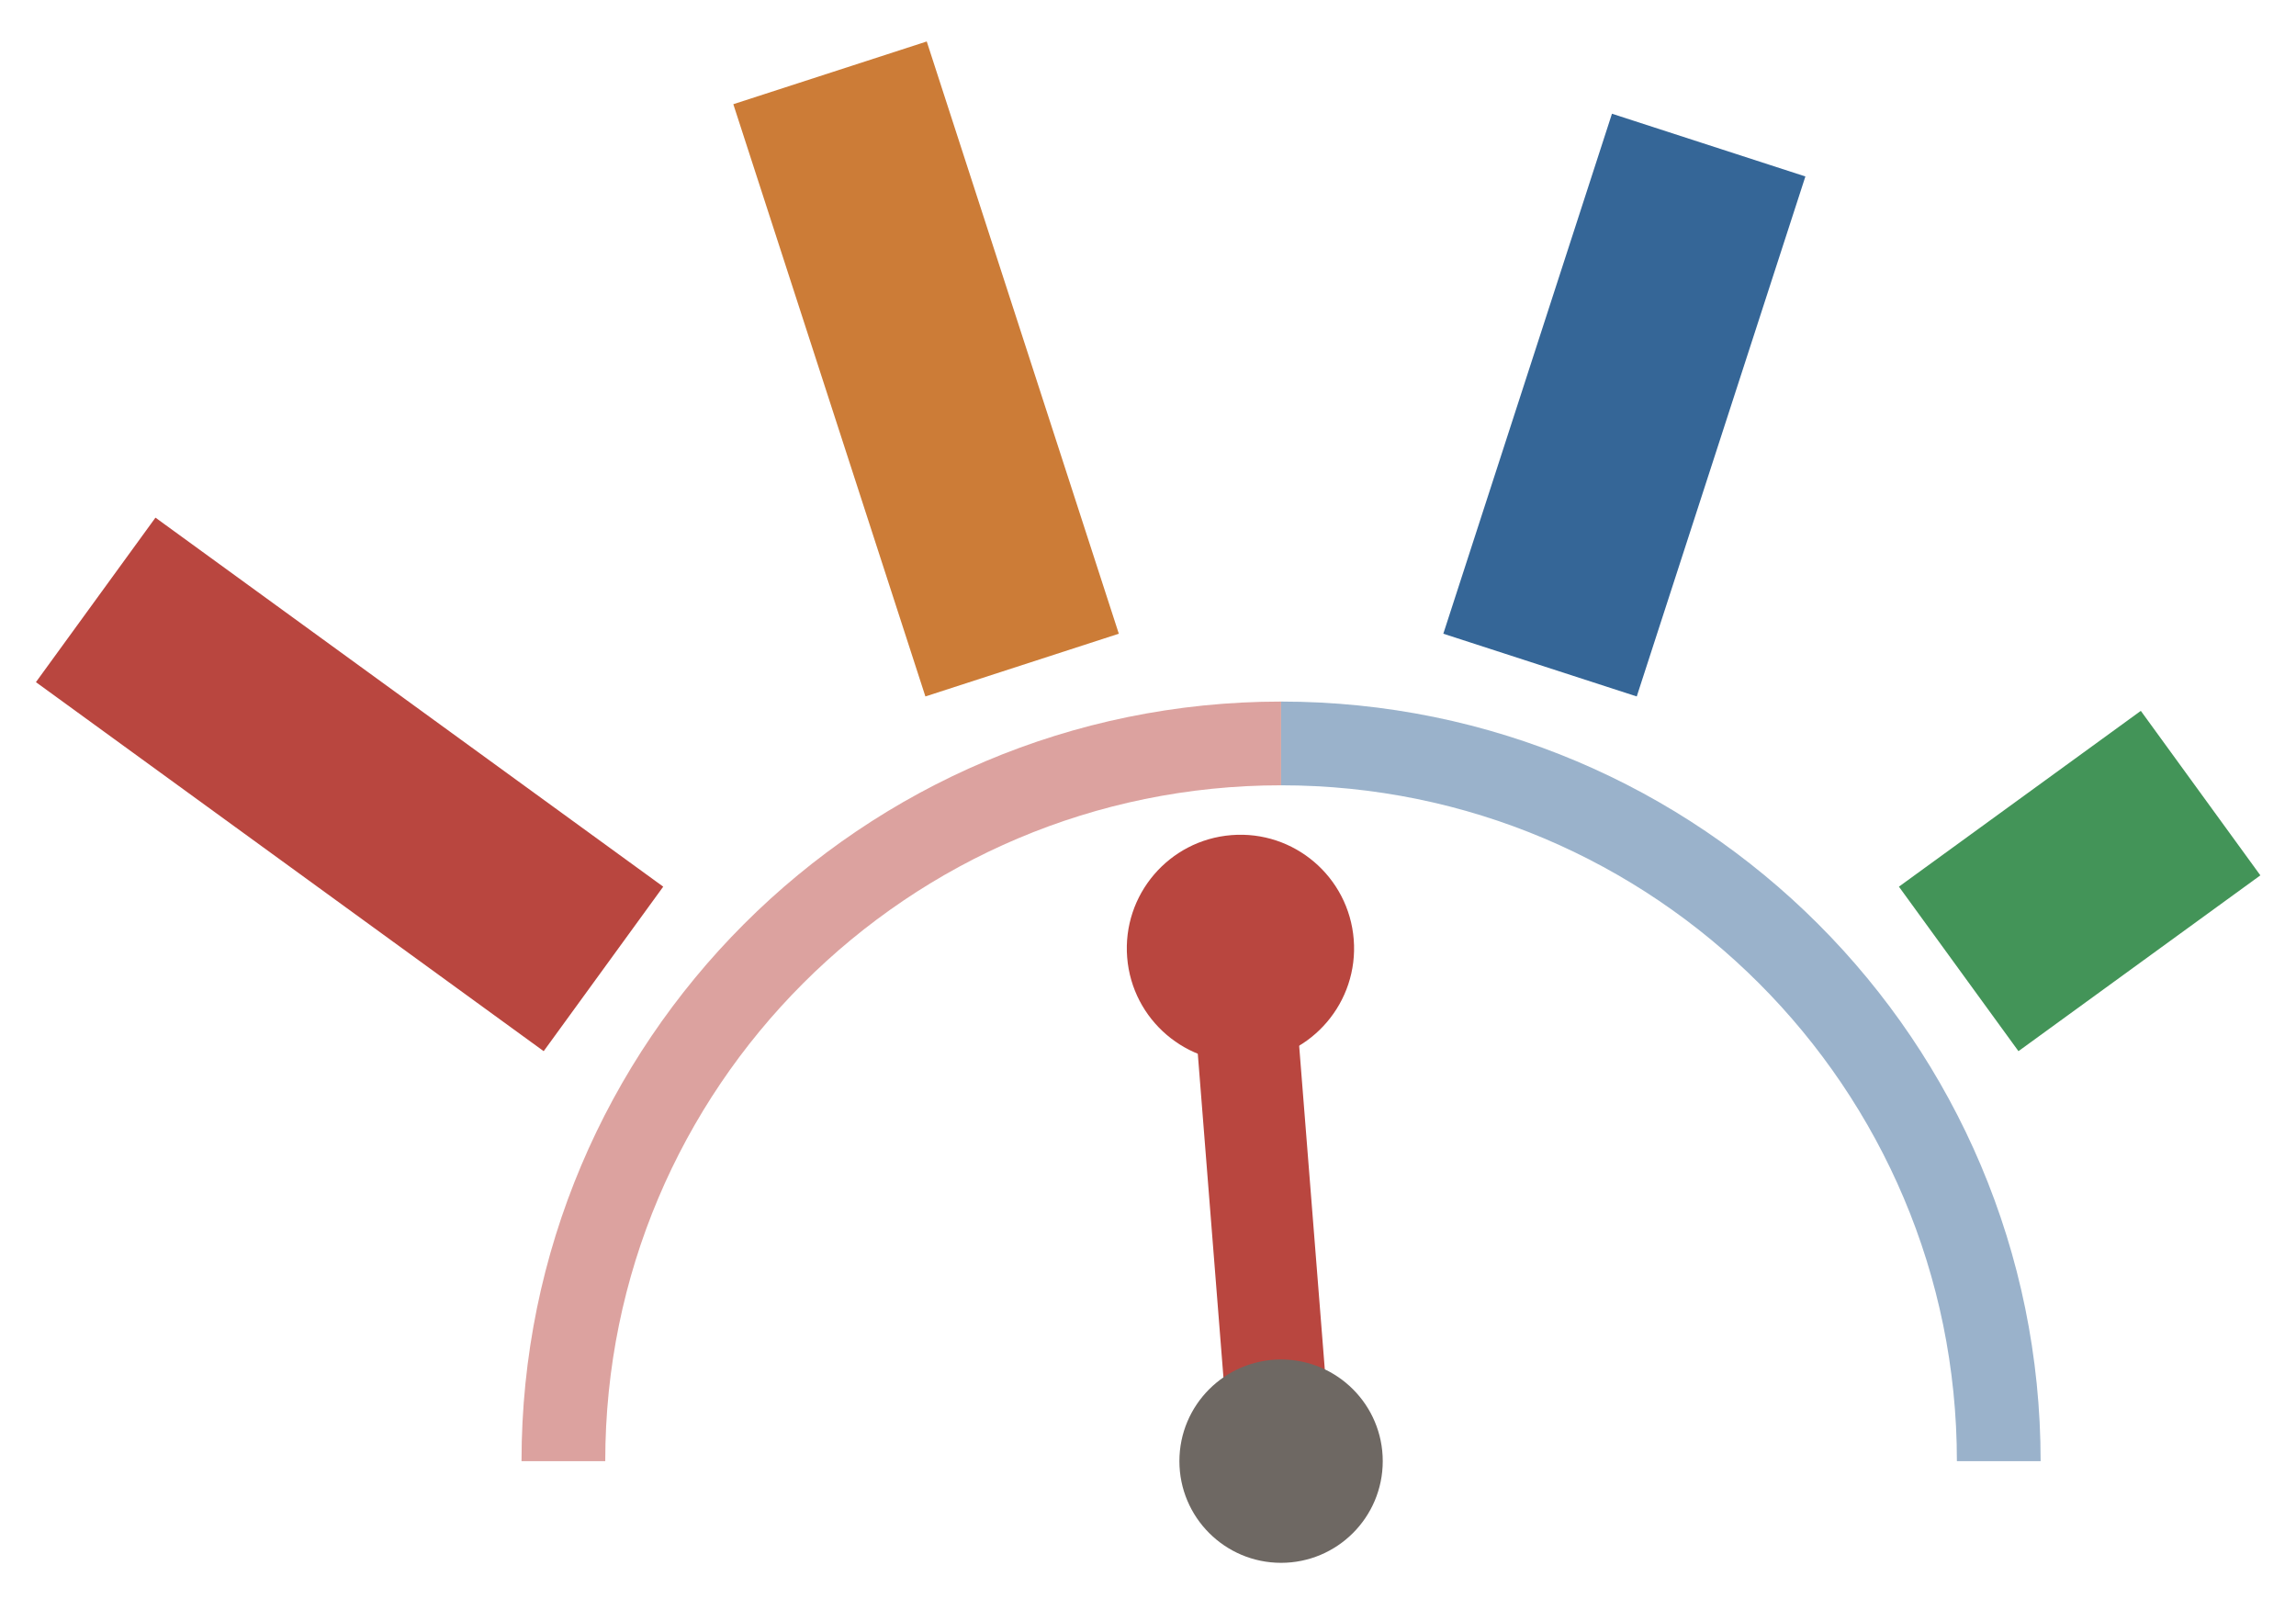
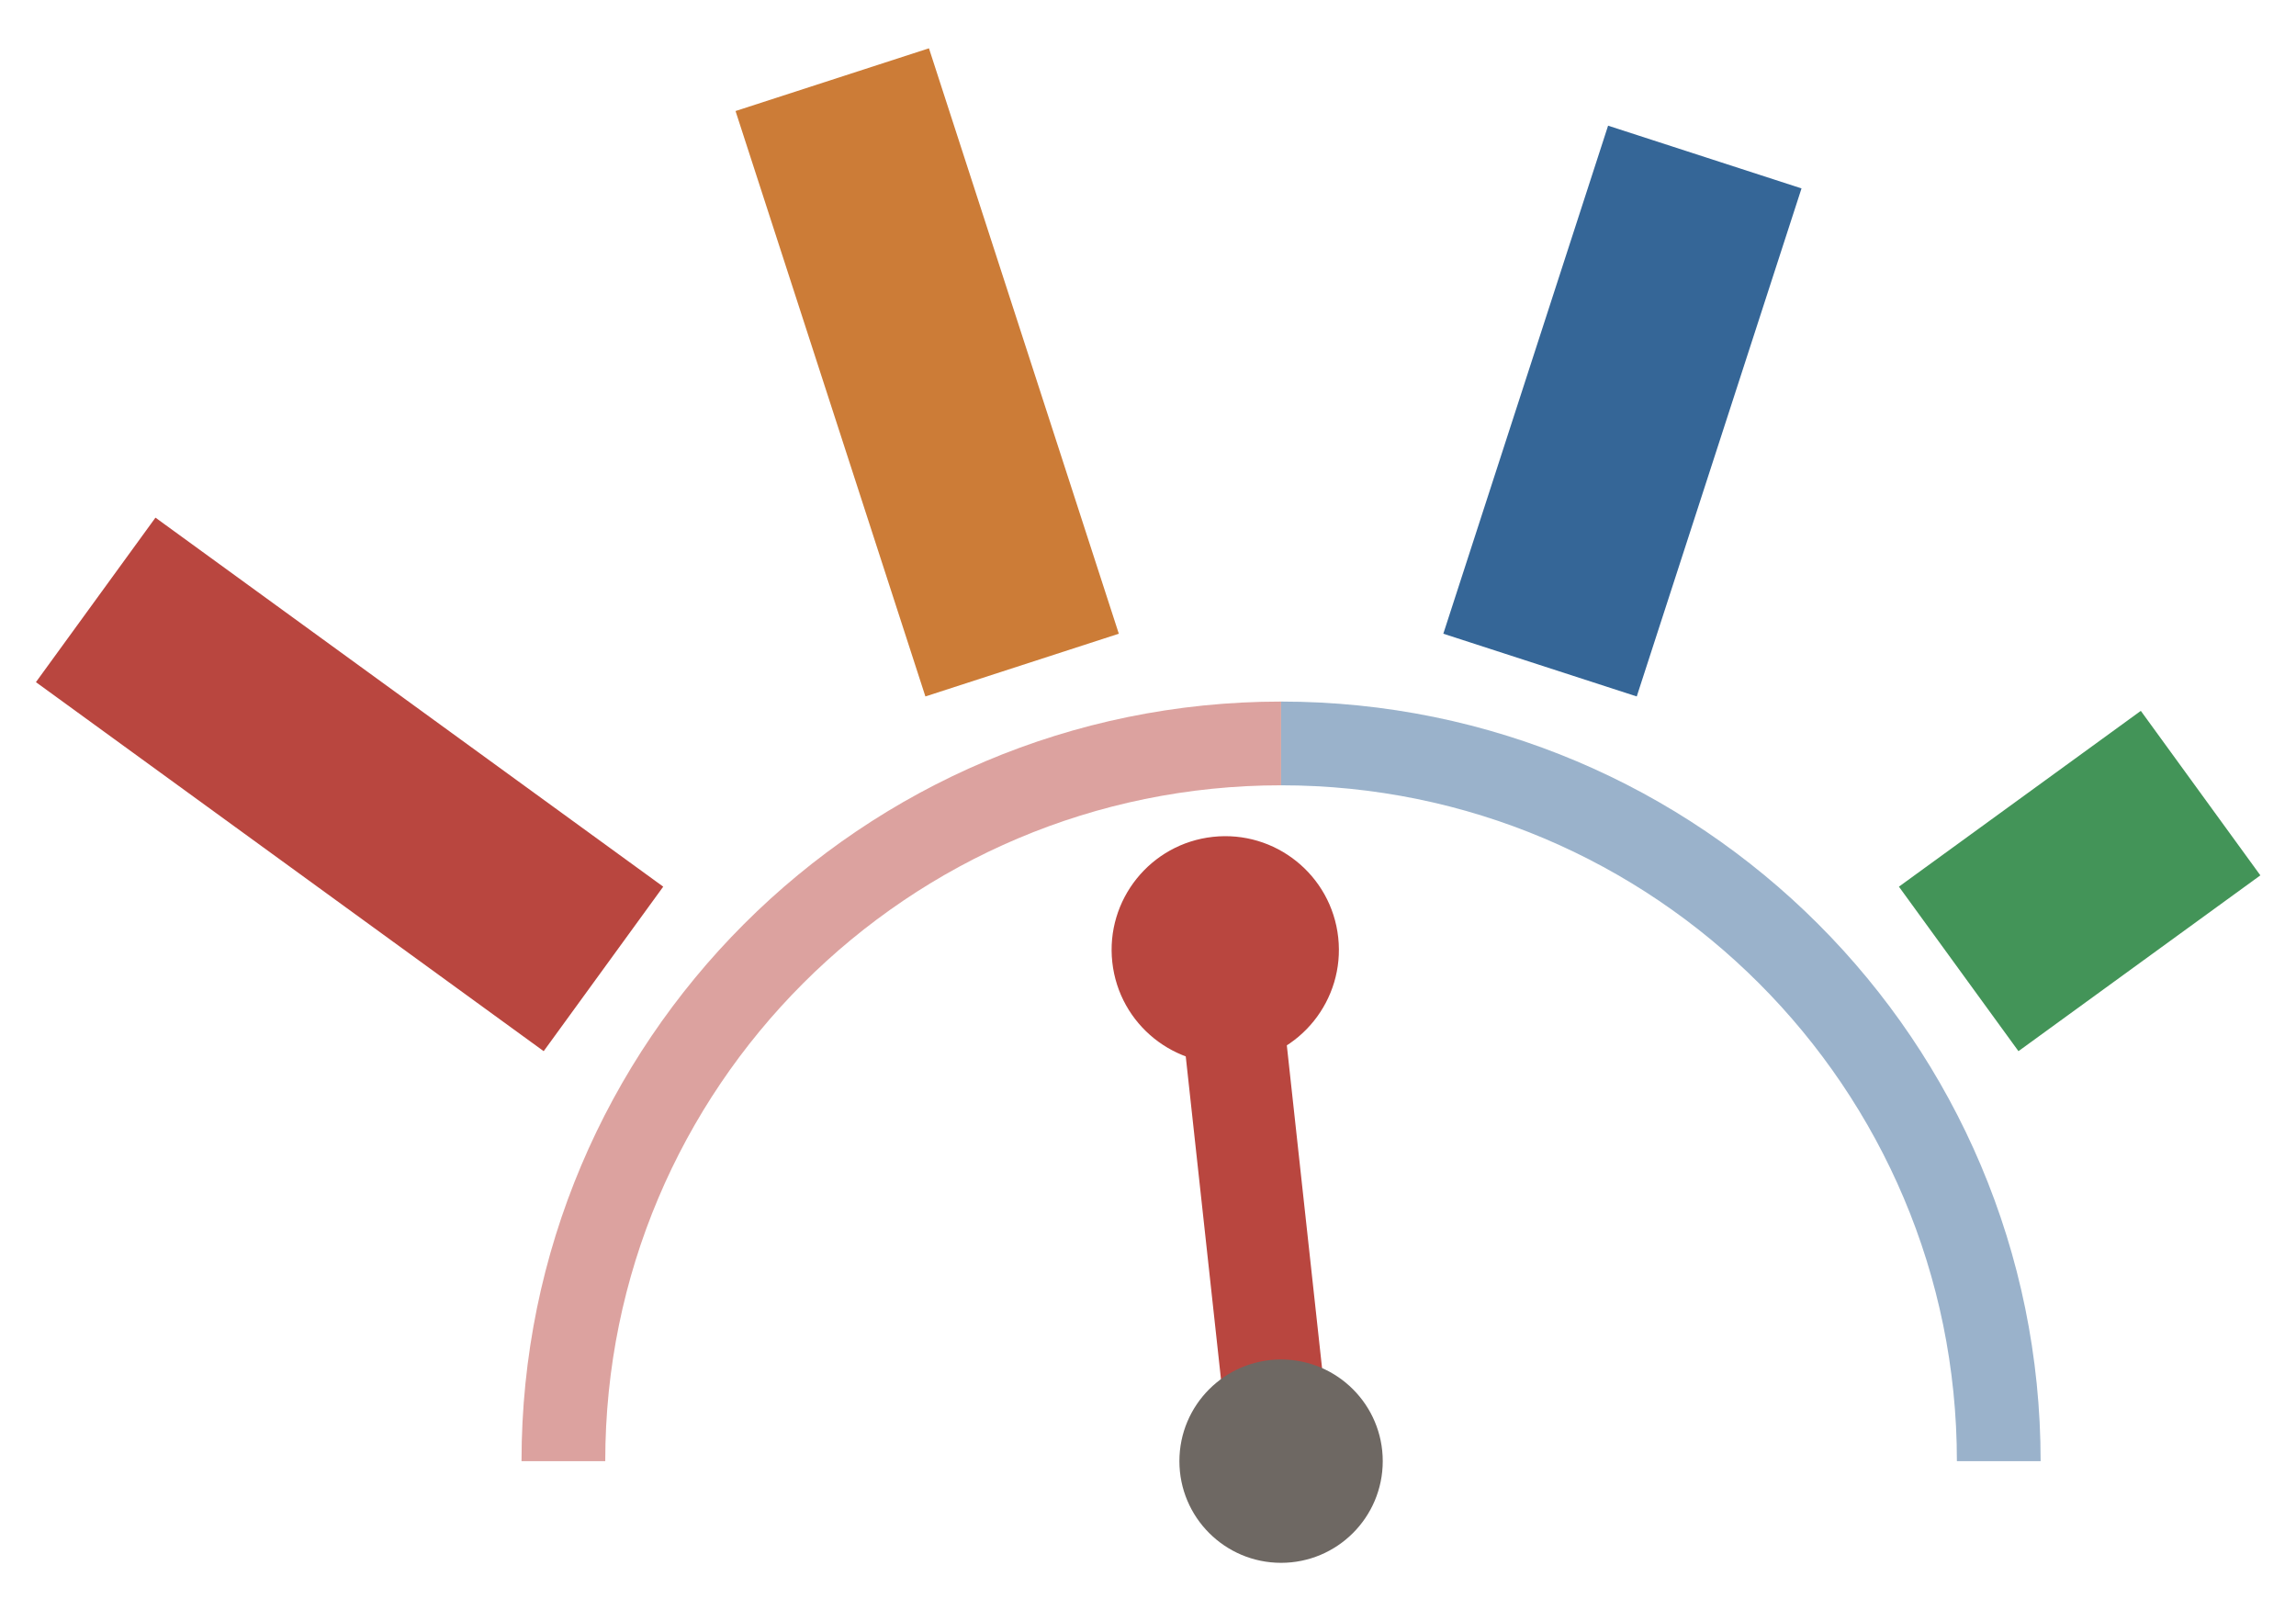
<svg xmlns="http://www.w3.org/2000/svg" viewBox="0.58 0.07 38.39 26.73">
  <path d="M 10 24.5 A 12 12 0 0 1 22 12.5" fill="none" stroke="#b9463f" stroke-width="1.4" opacity="0.5" />
  <path d="M 22 12.5 A 12 12 0 0 1 34 24.5" fill="none" stroke="#356697" stroke-width="1.4" opacity="0.5" />
  <line x1="10.67" y1="16.27" x2="2.18" y2="10.1" stroke="#b9463f" stroke-width="3.4" stroke-linecap="butt" stroke-dasharray="10.5 10.5" />
-   <line x1="17.67" y1="11.19" x2="14.43" y2="1.2" stroke="#cc7c37" stroke-width="3.4" stroke-linecap="butt" stroke-dasharray="10.41 10.5" />
-   <line x1="26.33" y1="11.19" x2="29.57" y2="1.2" stroke="#356697" stroke-width="3.4" stroke-linecap="butt" stroke-dasharray="9.14 10.5" />
+   <line x1="17.67" y1="11.19" x2="14.43" y2="1.2" stroke="#cc7c37" stroke-width="3.4" stroke-linecap="butt" stroke-dasharray="10.29 10.5" />
+   <line x1="26.33" y1="11.19" x2="29.57" y2="1.2" stroke="#356697" stroke-width="3.4" stroke-linecap="butt" stroke-dasharray="8.93 10.5" />
  <line x1="33.33" y1="16.27" x2="41.82" y2="10.1" stroke="#439458" stroke-width="3.4" stroke-linecap="butt" stroke-dasharray="5 10.5" />
  <g transform="translate(22, 24.5)">
-     <g transform="rotate(-4.53)">
+     <g transform="rotate(-6.23)">
      <line x1="0" y1="0" x2="0" y2="-8.6" stroke="#b9463f" stroke-width="1.7" stroke-linecap="round" />
      <circle cx="0" cy="-8.6" r="1.9" fill="#b9463f" />
    </g>
  </g>
  <circle cx="22" cy="24.5" r="1.7" fill="#6e6863" />
</svg>
